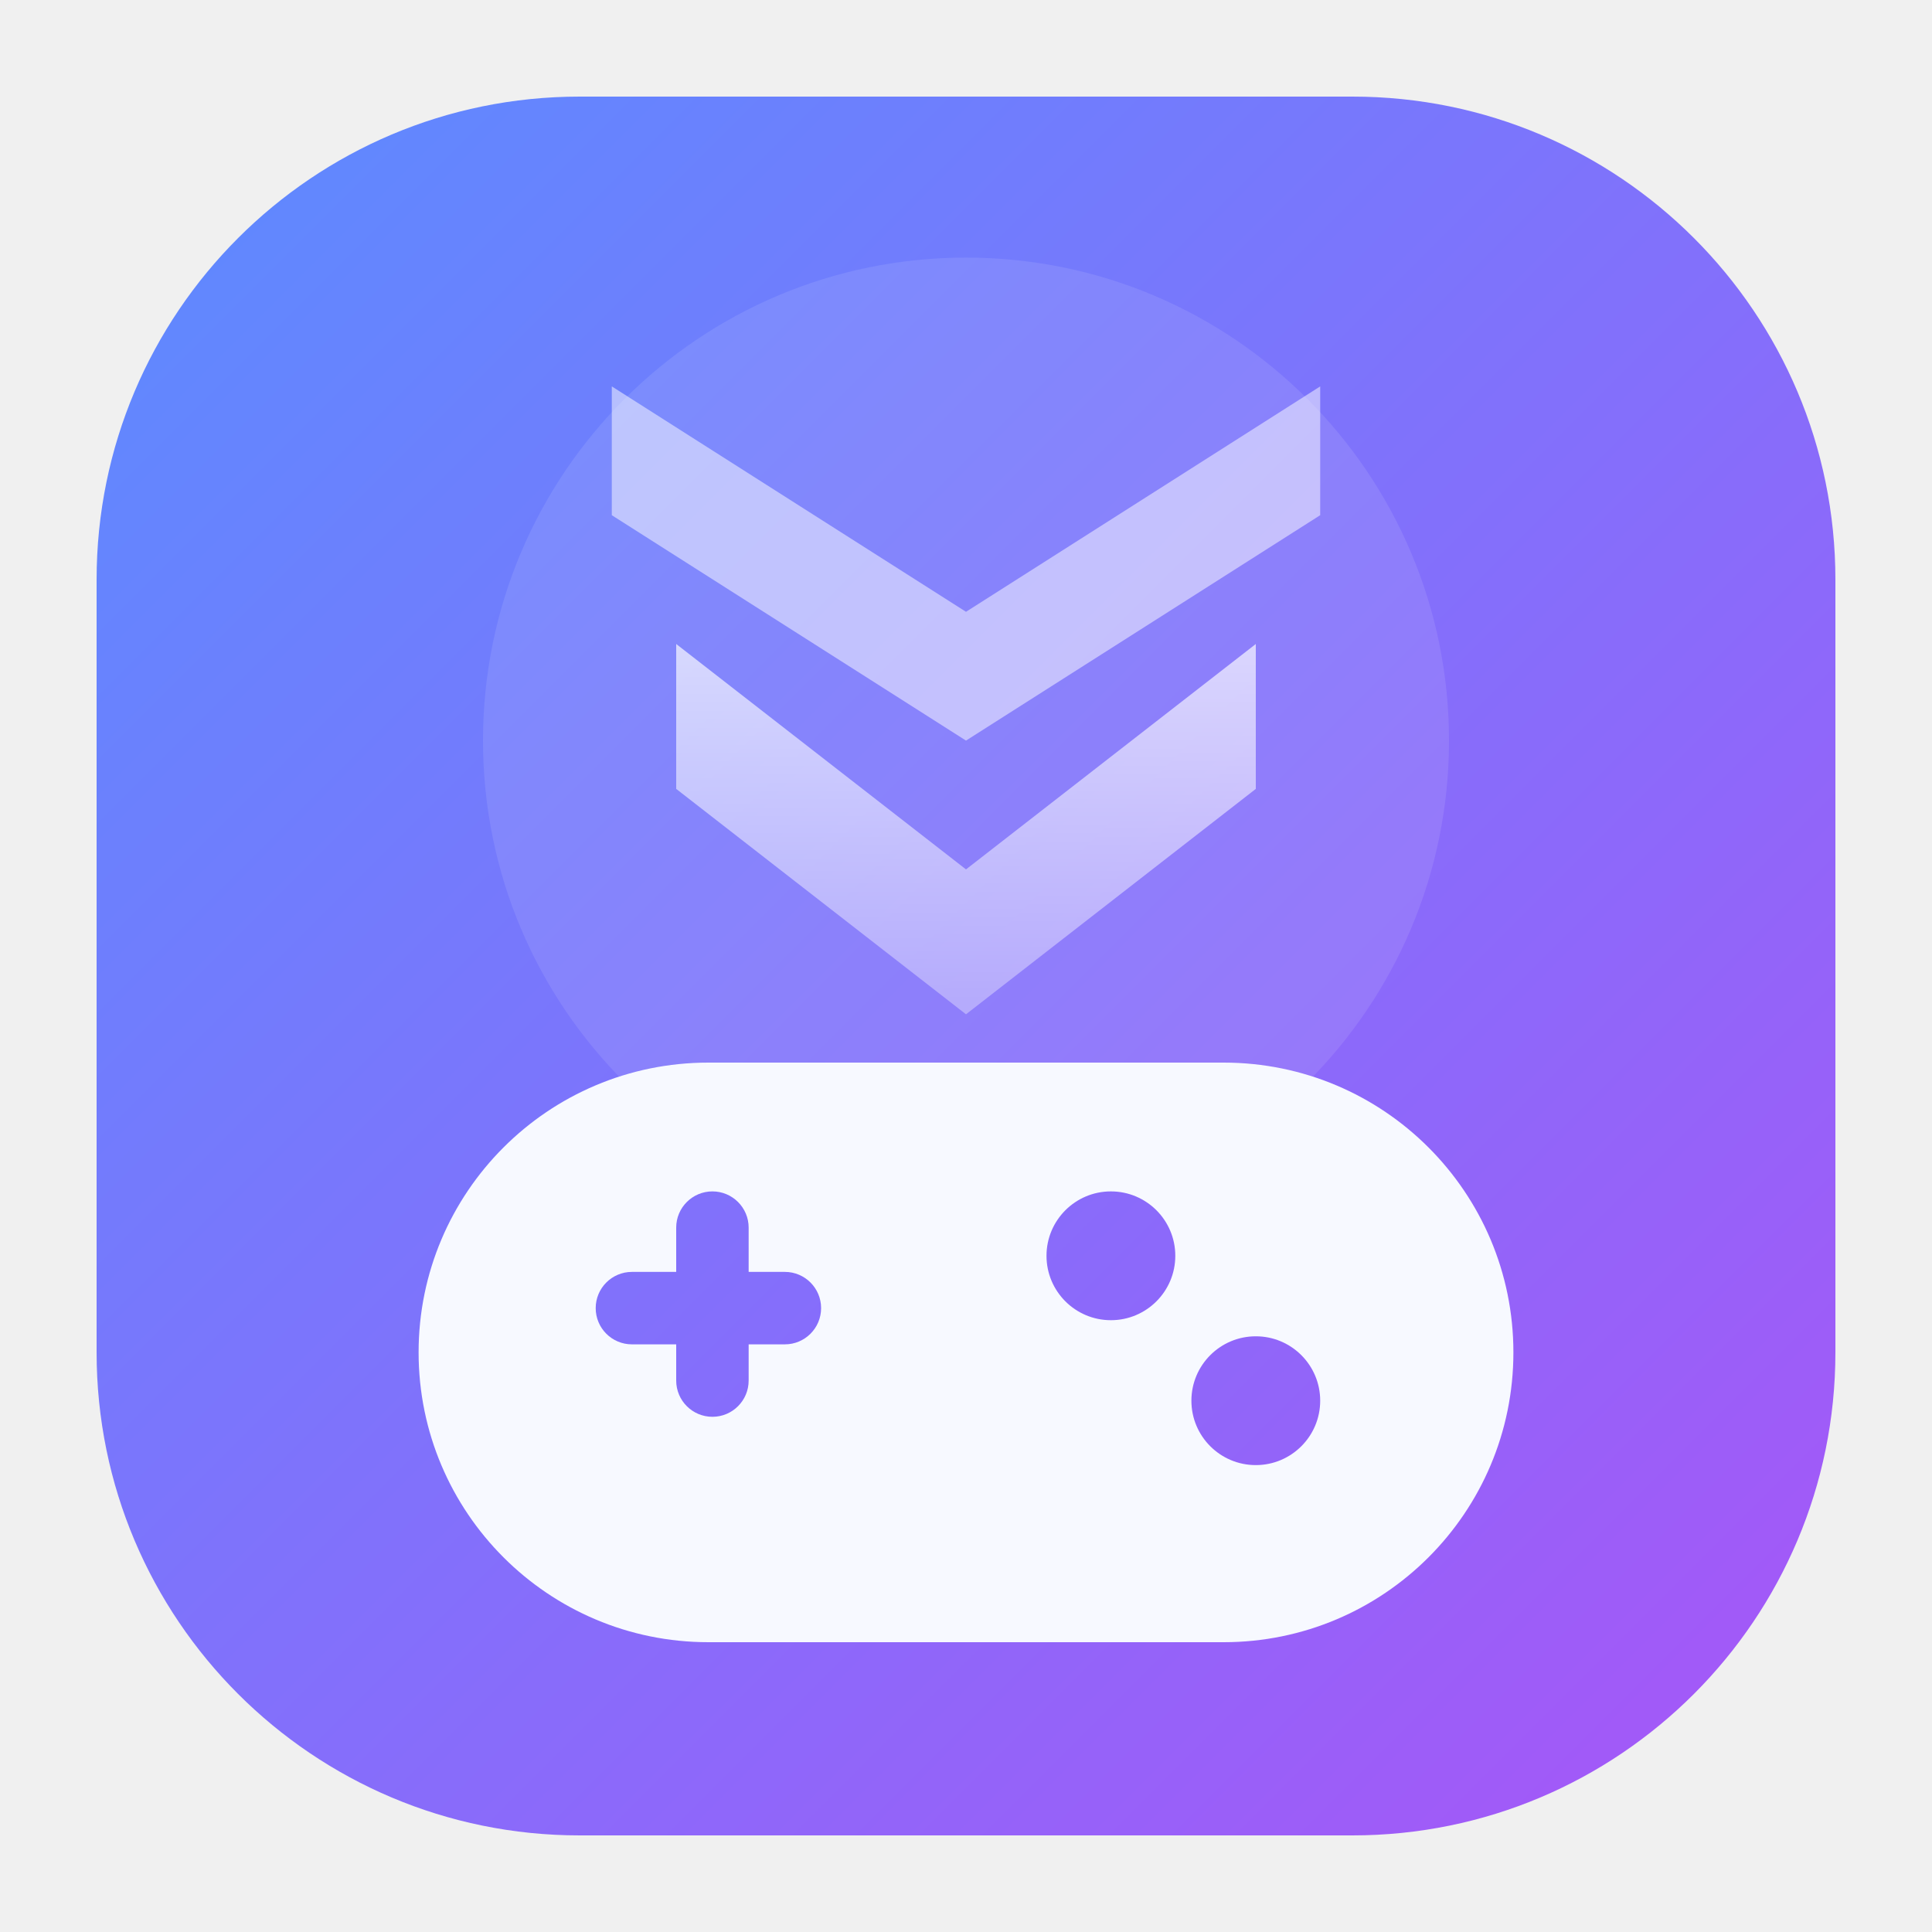
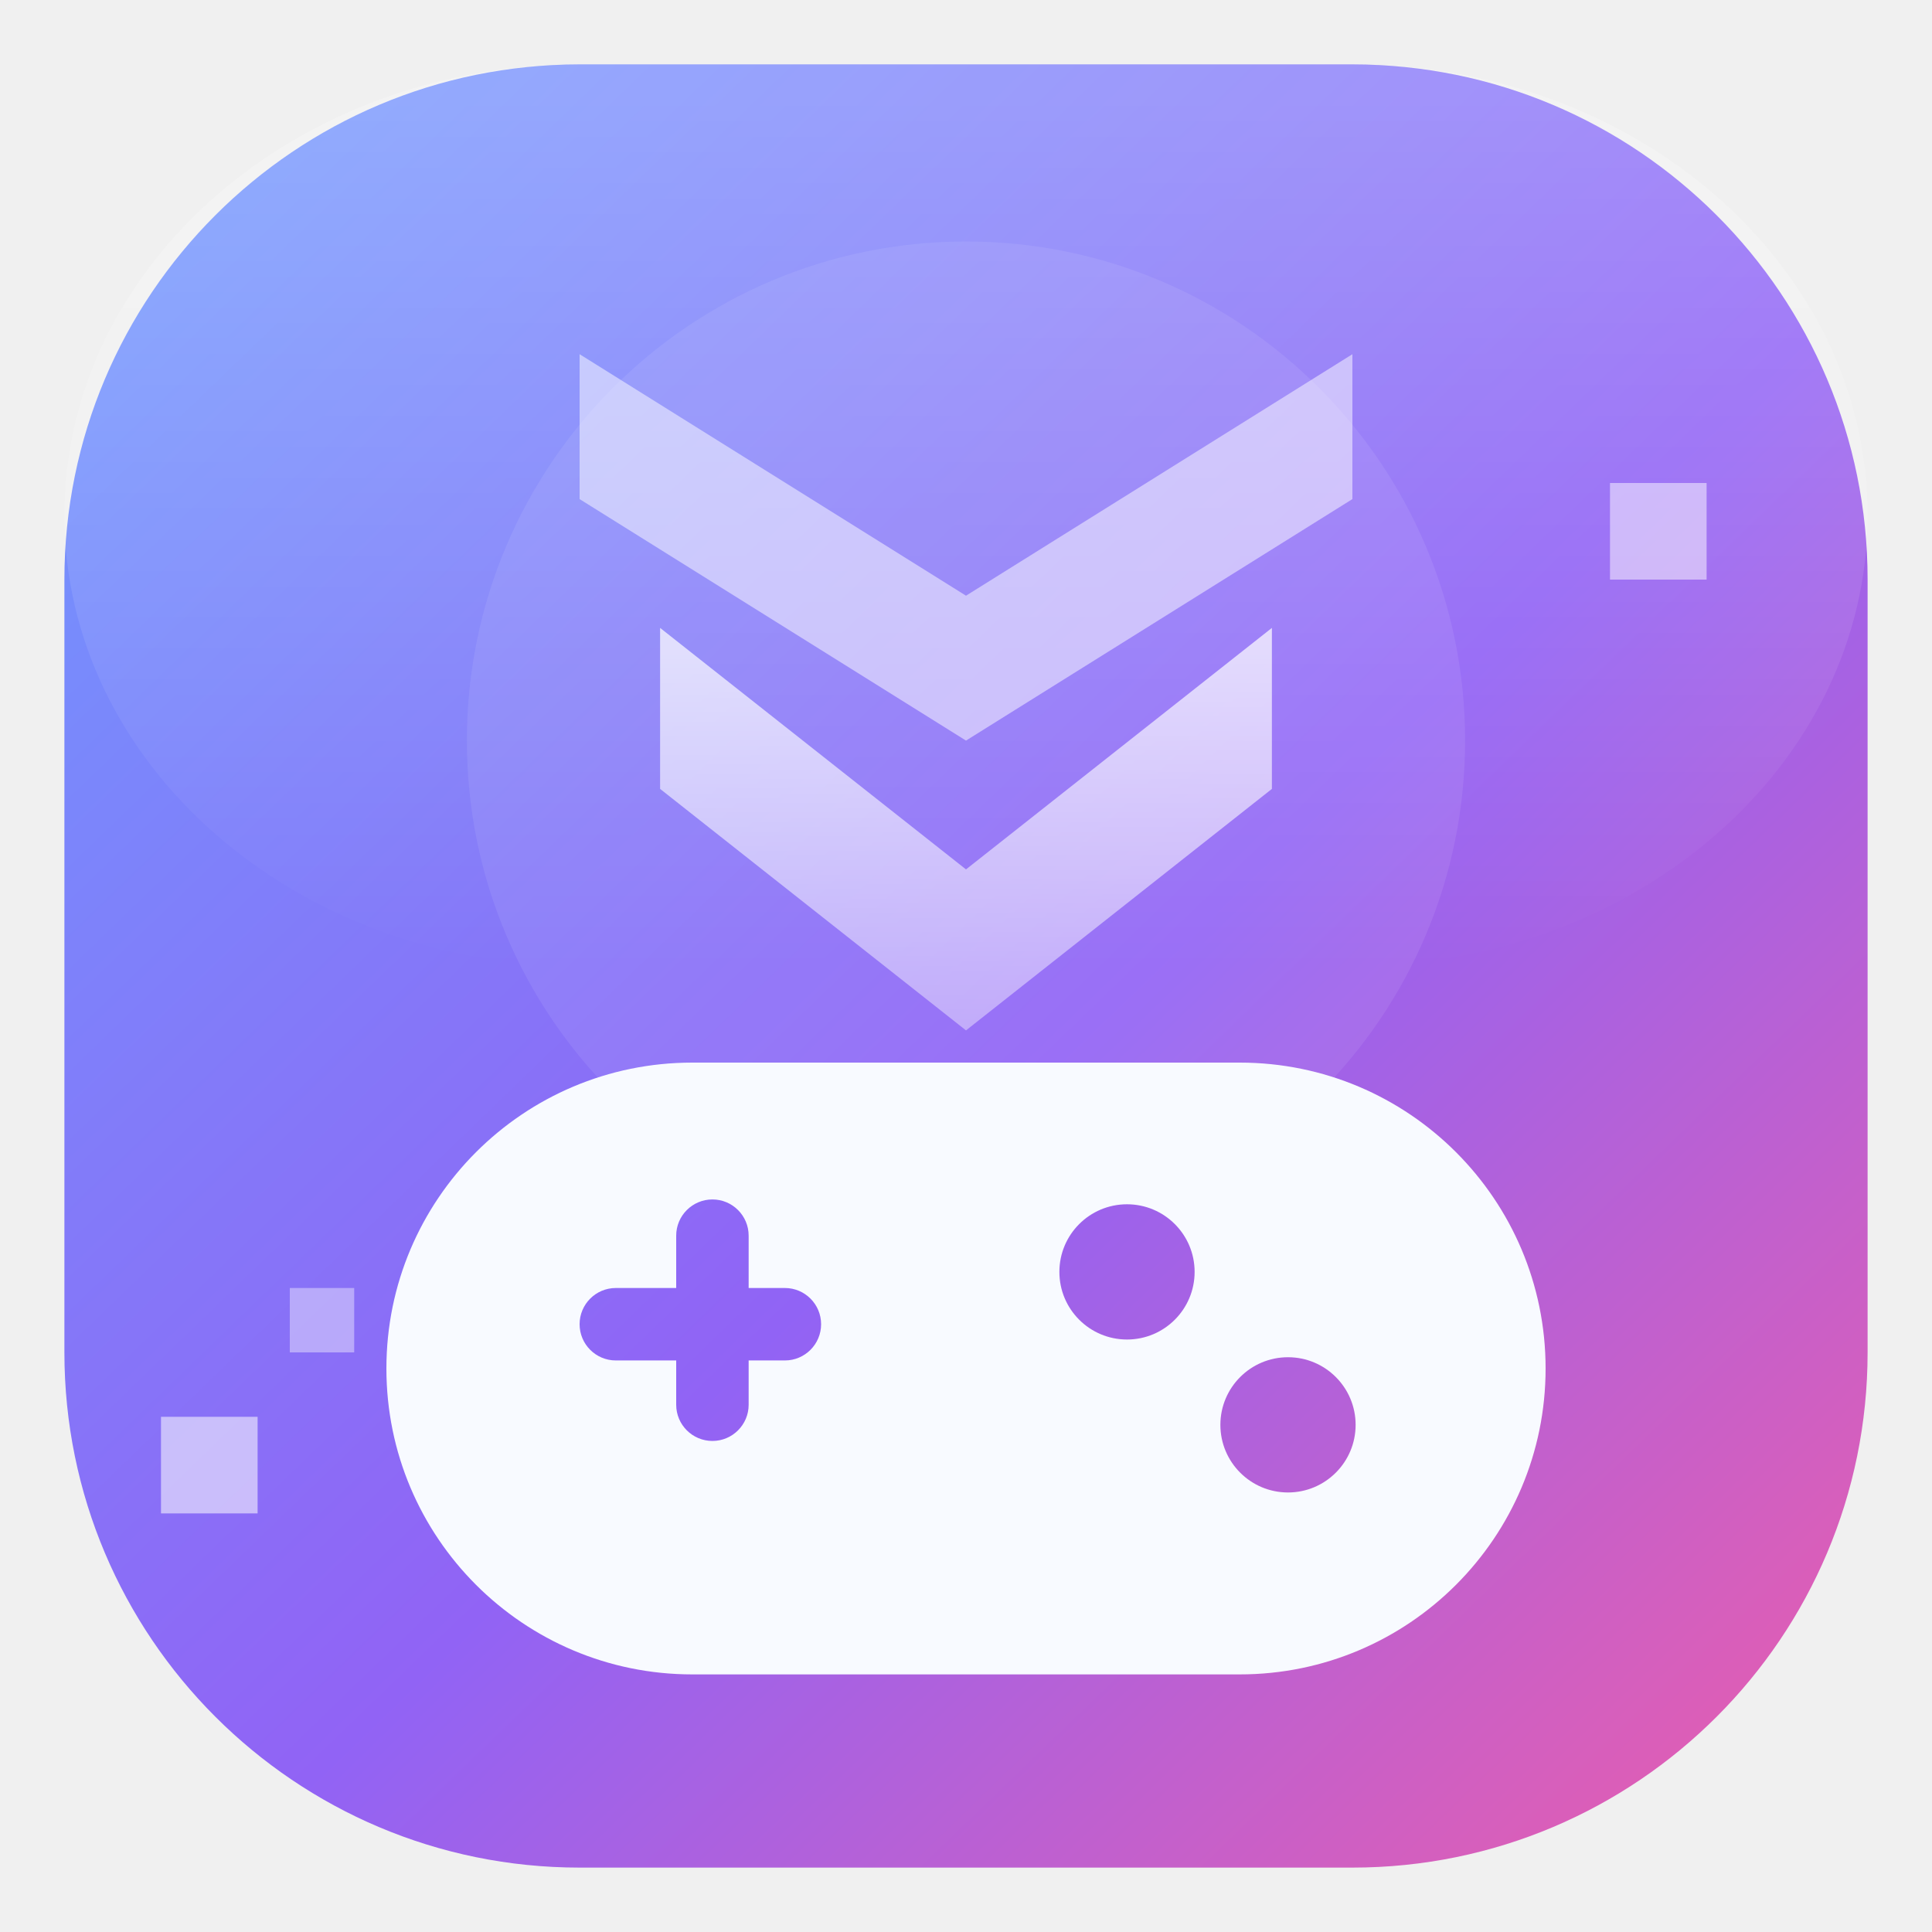
<svg xmlns="http://www.w3.org/2000/svg" viewBox="0 0 120 120" role="img" aria-label="RespawnHQ">
  <defs>
-     <linearGradient id="rhq-badge" x1="6" y1="6" x2="114" y2="114" gradientUnits="userSpaceOnUse">
-       <stop offset="0" stop-color="#5b8cff" />
-       <stop offset="1" stop-color="#a855f7" />
+     <linearGradient id="rhq-badge" x1="4" y1="2" x2="116" y2="118" gradientUnits="userSpaceOnUse">
+       <stop offset="0" stop-color="#6d9dff" />
+       <stop offset="0.55" stop-color="#9163f5" />
+       <stop offset="1" stop-color="#ef5da8" />
    </linearGradient>
-     <linearGradient id="rhq-beam" x1="60" y1="22" x2="60" y2="62" gradientUnits="userSpaceOnUse">
-       <stop offset="0" stop-color="#ffffff" stop-opacity="0.95" />
-       <stop offset="1" stop-color="#ffffff" stop-opacity="0.35" />
+     <linearGradient id="rhq-beam" x1="60" y1="20" x2="60" y2="64" gradientUnits="userSpaceOnUse">
+       <stop offset="0" stop-color="#ffffff" stop-opacity="0.98" />
+       <stop offset="1" stop-color="#ffffff" stop-opacity="0.4" />
+     </linearGradient>
+     <linearGradient id="rhq-sheen" x1="60" y1="6" x2="60" y2="60" gradientUnits="userSpaceOnUse">
+       <stop offset="0" stop-color="#ffffff" stop-opacity="0.22" />
+       <stop offset="1" stop-color="#ffffff" stop-opacity="0" />
    </linearGradient>
  </defs>
-   <rect x="6" y="6" width="108" height="108" rx="30" fill="url(#rhq-badge)" />
-   <circle cx="60" cy="46" r="30" fill="#ffffff" opacity="0.1" />
-   <path d="M38,24 60,38 82,24 82,32 60,46 38,32 Z" fill="#ffffff" opacity="0.5" />
-   <path d="M42,40 60,54 78,40 78,49 60,63 42,49 Z" fill="url(#rhq-beam)" />
-   <rect x="26" y="66" width="68" height="36" rx="18" fill="#f7f9ff" />
-   <rect x="37" y="79" width="14" height="4.5" rx="2.25" fill="url(#rhq-badge)" />
-   <rect x="42" y="74" width="4.5" height="14" rx="2.25" fill="url(#rhq-badge)" />
-   <circle cx="69" cy="78" r="4" fill="url(#rhq-badge)" />
-   <circle cx="78" cy="87" r="4" fill="url(#rhq-badge)" />
+   <rect x="4" y="4" width="112" height="112" rx="32" fill="url(#rhq-badge)" />
+   <rect x="4" y="4" width="112" height="56" rx="32" fill="url(#rhq-sheen)" />
+   <circle cx="60" cy="46" r="31" fill="#ffffff" opacity="0.08" />
+   <path d="M36,22 60,37 84,22 84,31 60,46 36,31 Z" fill="#ffffff" opacity="0.5" />
+   <path d="M41,39 60,54 79,39 79,49 60,64 41,49 Z" fill="url(#rhq-beam)" />
+   <rect x="24" y="66" width="72" height="38" rx="19" fill="#f8faff" />
+   <rect x="36" y="80" width="15" height="4.5" rx="2.25" fill="url(#rhq-badge)" />
+   <rect x="42" y="74.5" width="4.5" height="15" rx="2.25" fill="url(#rhq-badge)" />
+   <circle cx="70" cy="79" r="4.2" fill="url(#rhq-badge)" />
+   <circle cx="80" cy="88.5" r="4.2" fill="url(#rhq-badge)" />
+   <rect x="10" y="88" width="6" height="6" fill="#ffffff" opacity="0.55" />
+   <rect x="18" y="80" width="4" height="4" fill="#ffffff" opacity="0.4" />
+   <rect x="100" y="30" width="6" height="6" fill="#ffffff" opacity="0.5" />
</svg>
